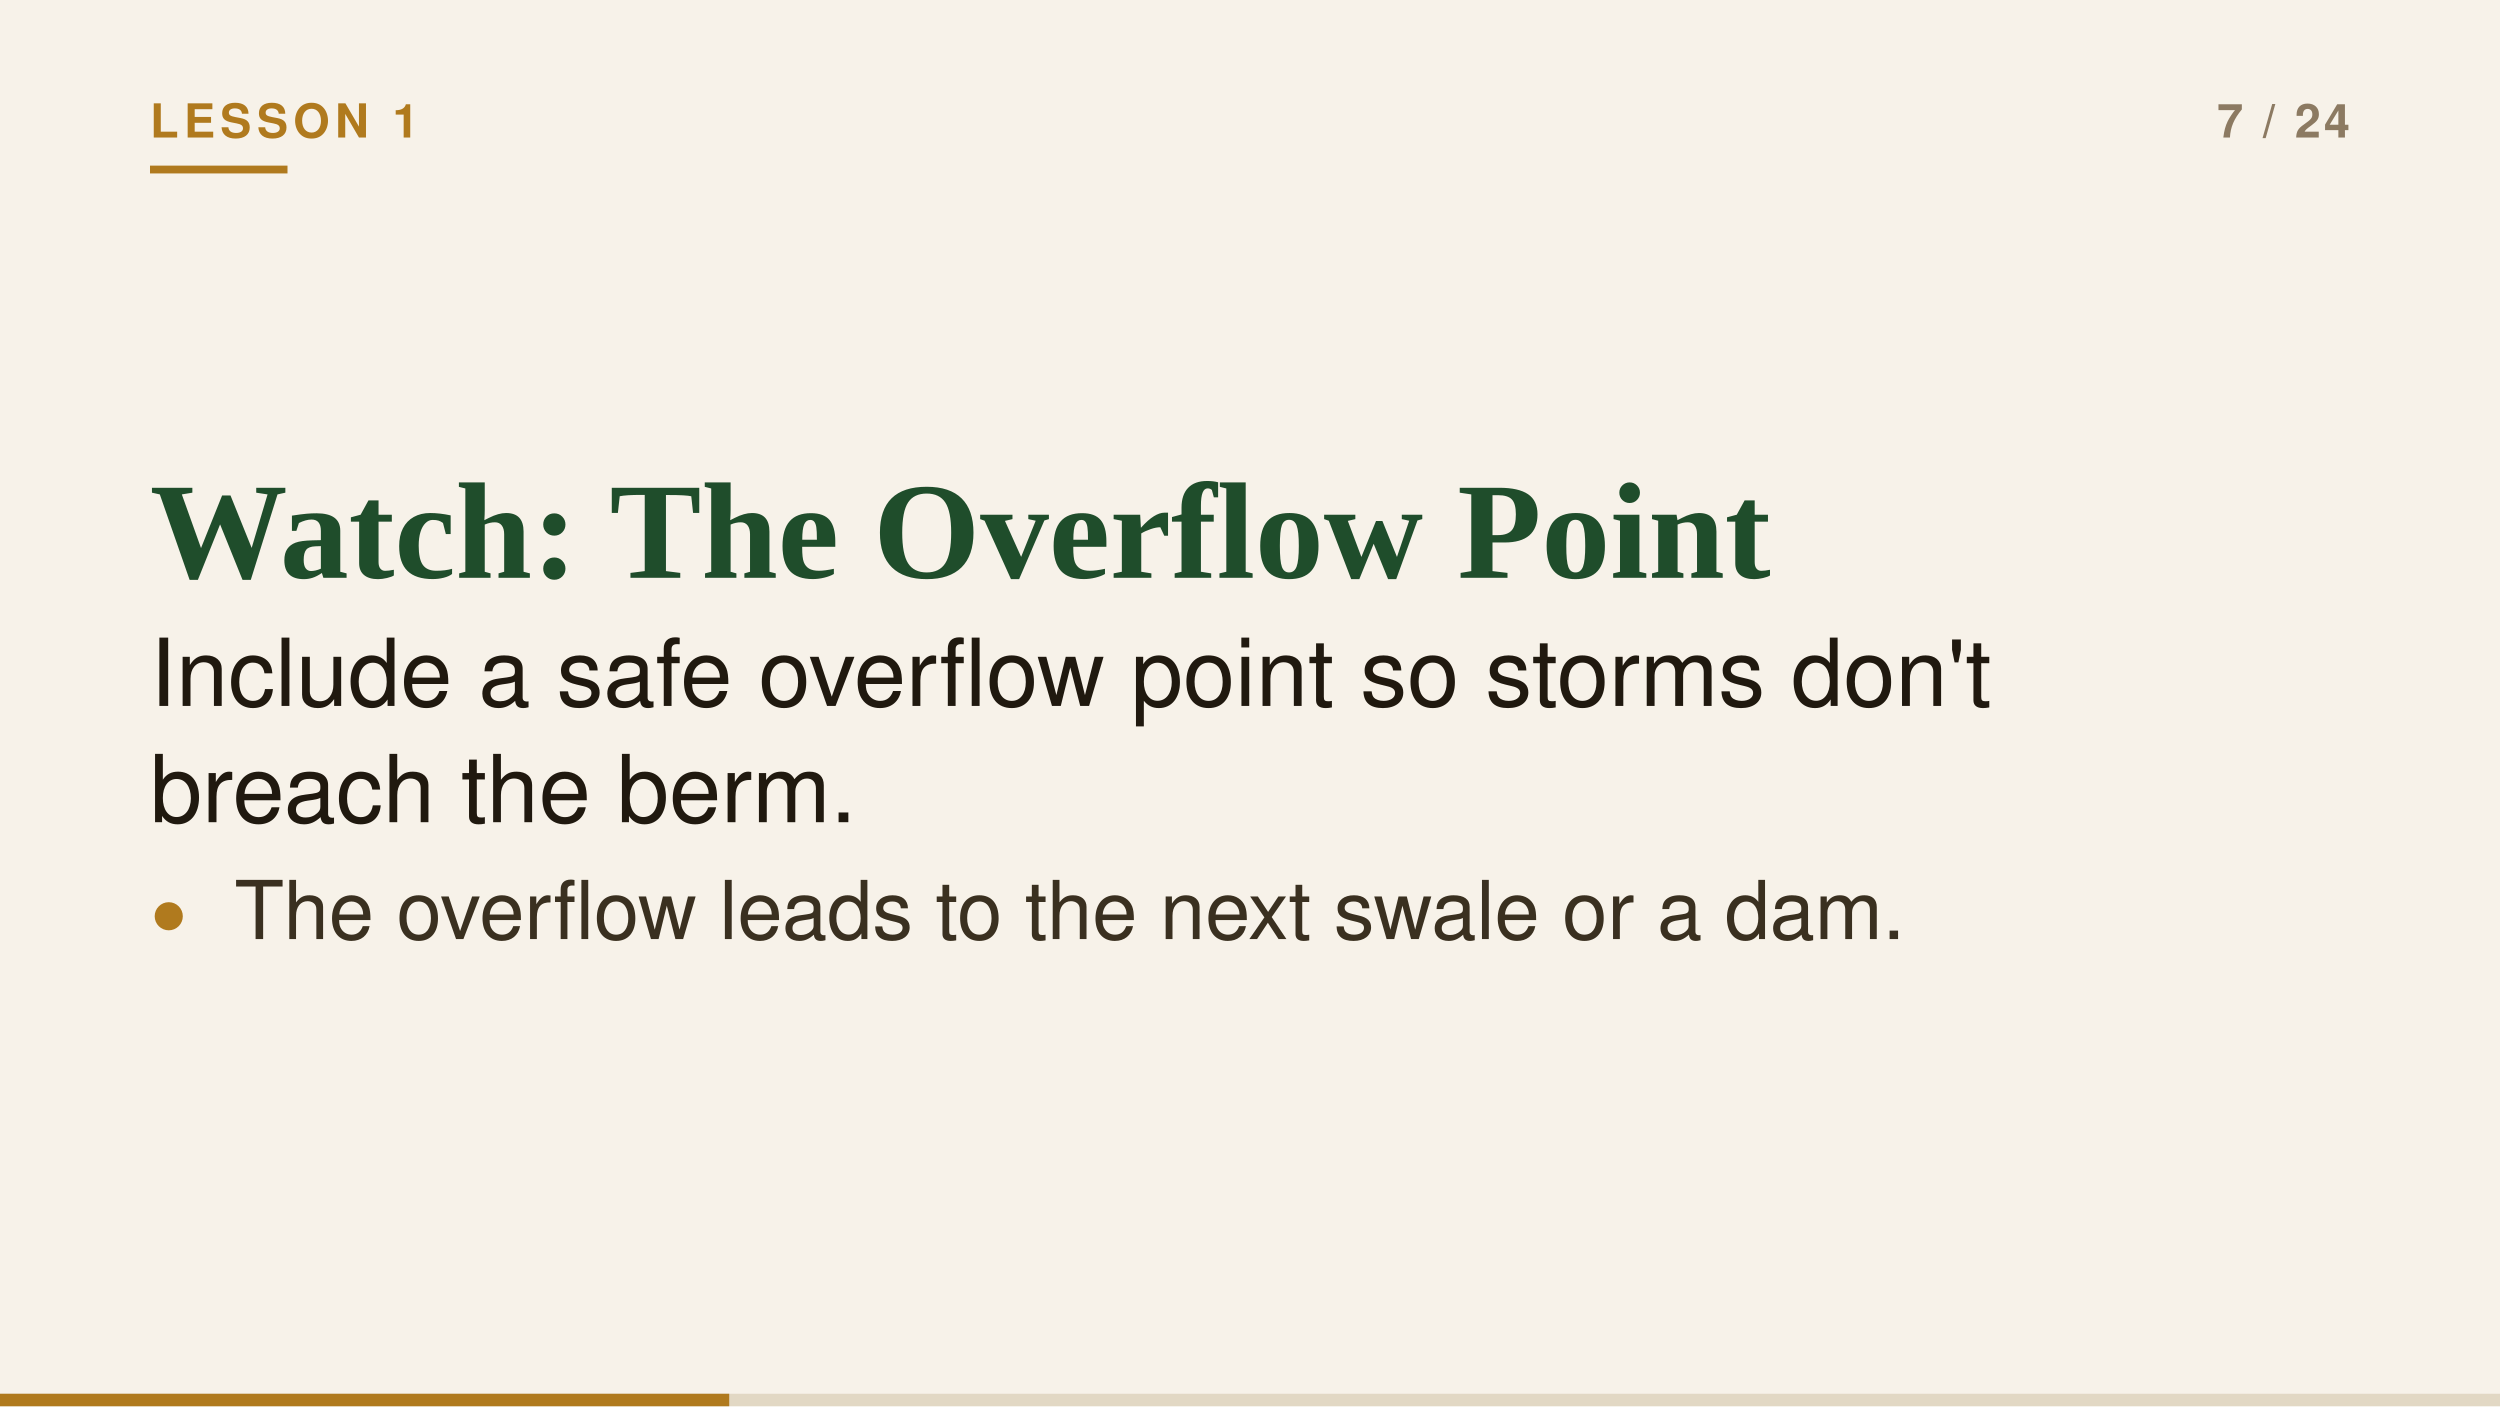
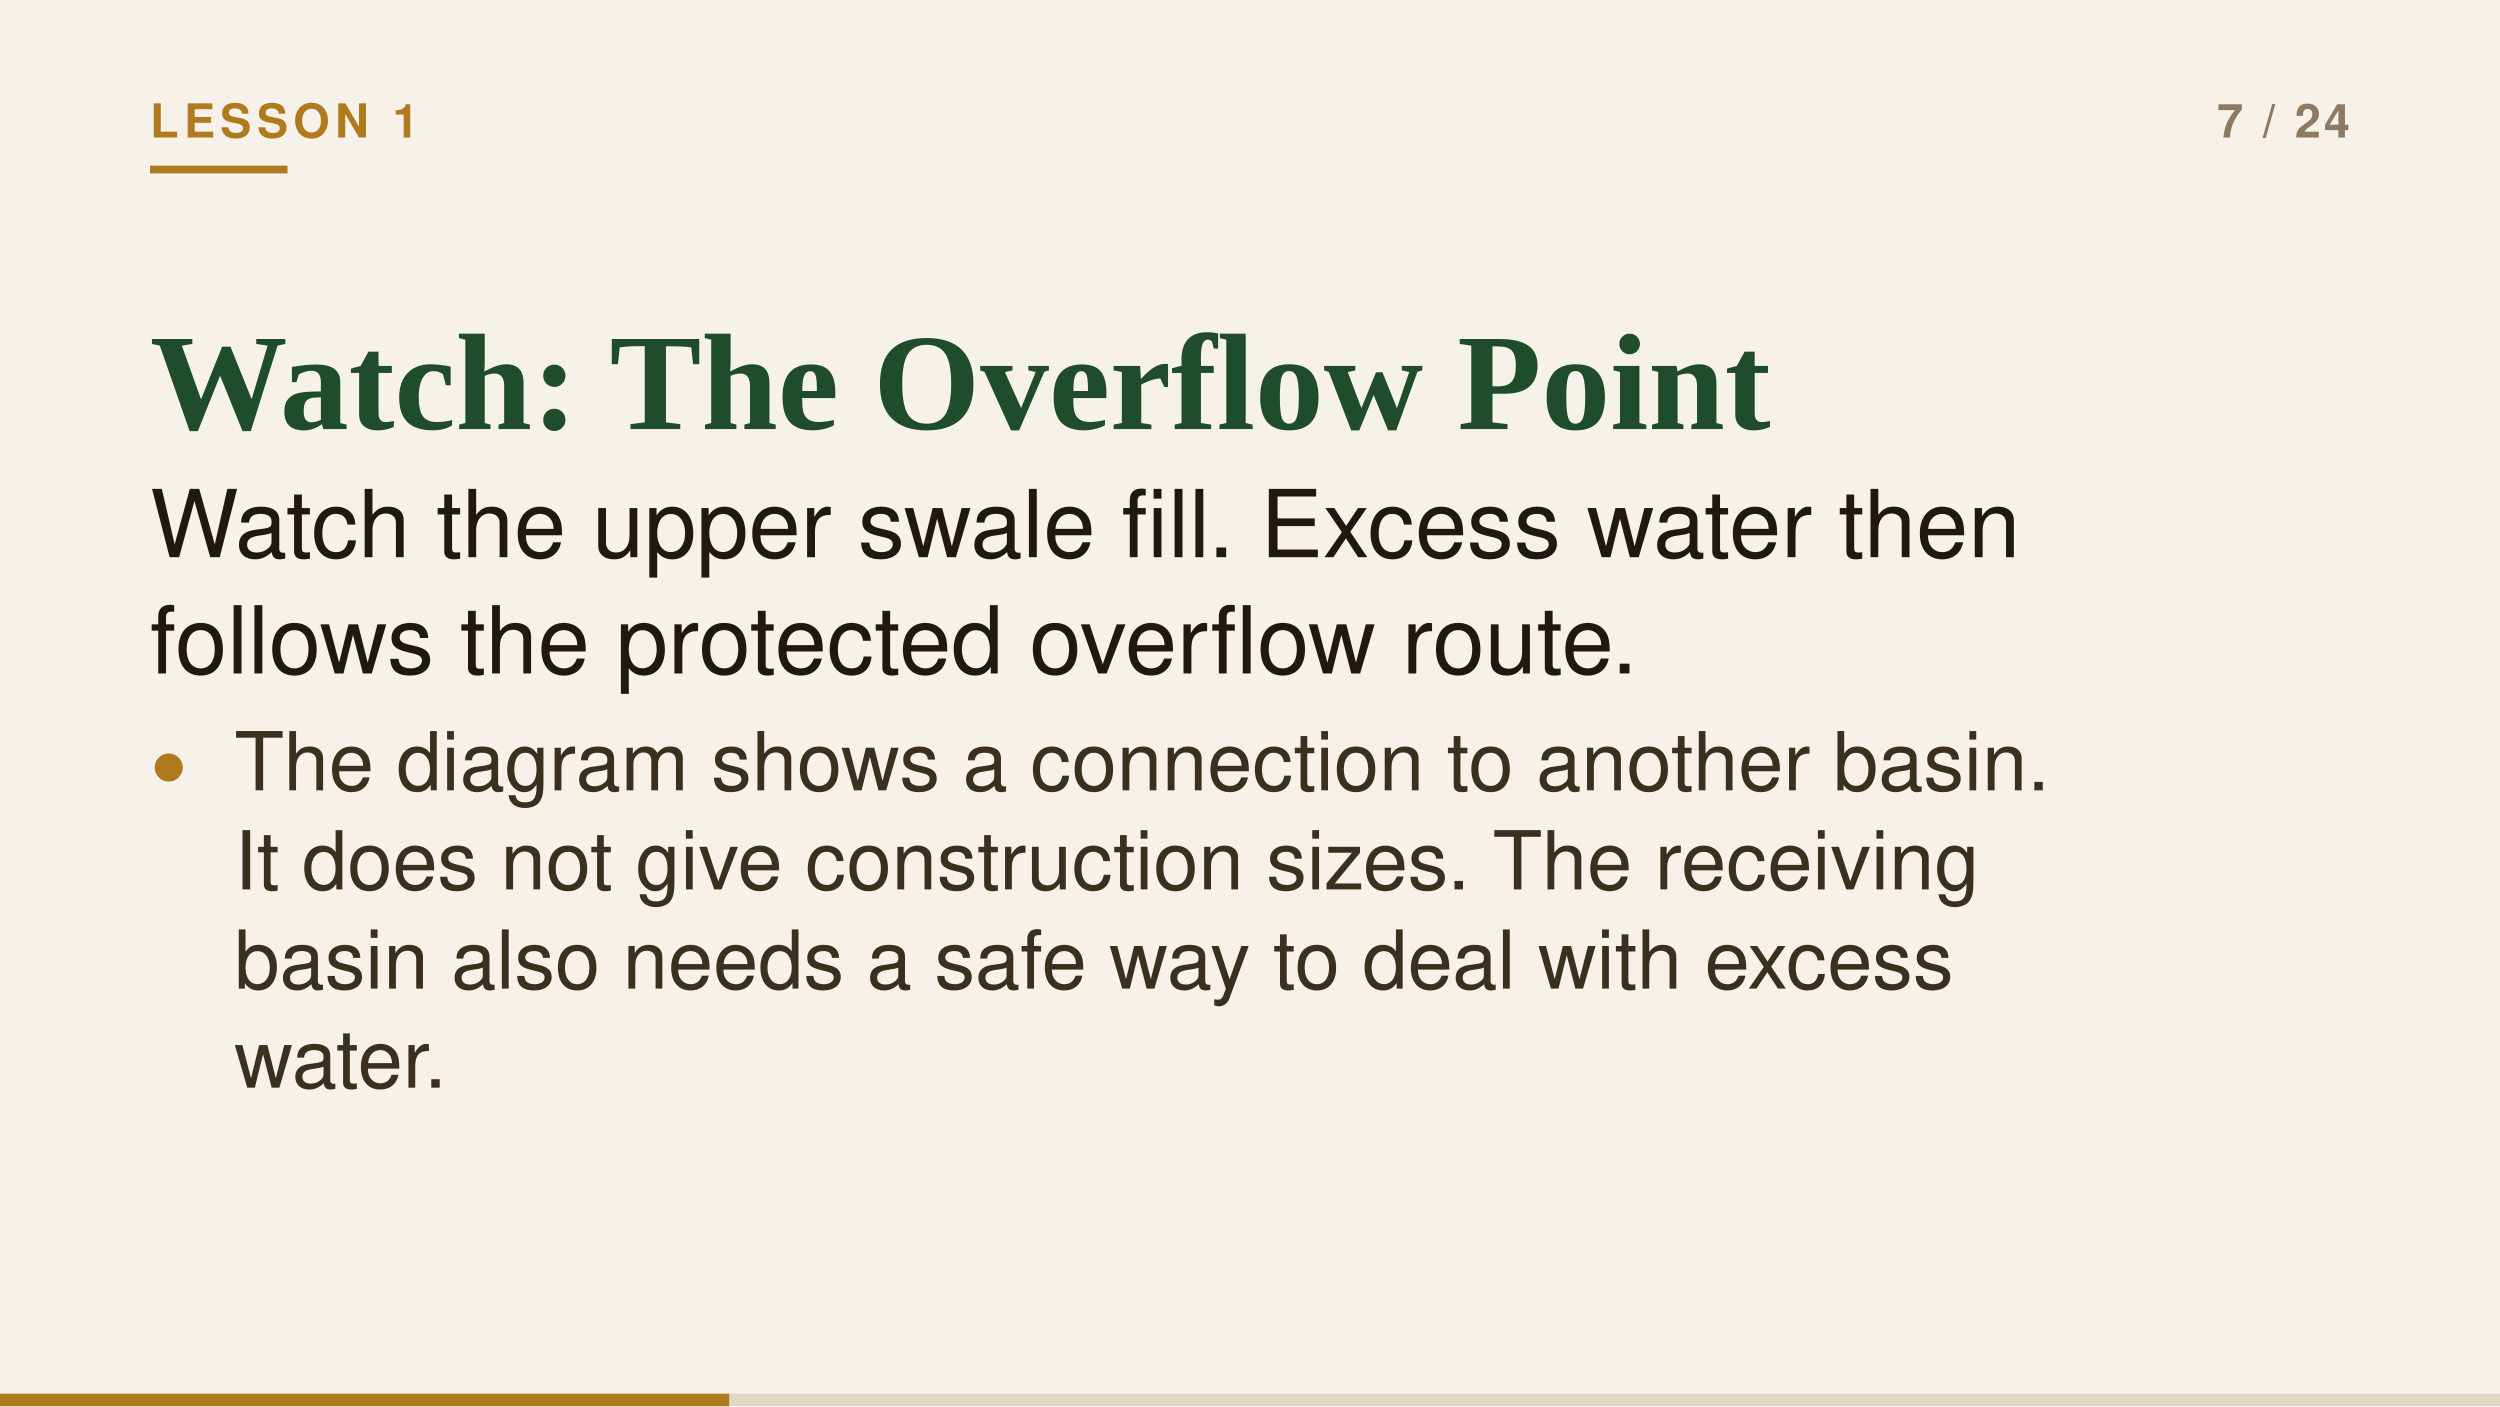
<svg xmlns="http://www.w3.org/2000/svg" viewBox="0 0 1600 900" width="1600" height="900">
  <style>.eye{font:700 30px 'Helvetica Neue',Helvetica,Arial,'Liberation Sans',sans-serif;letter-spacing:3.4px}.num{text-anchor:end;letter-spacing:2px}.hero{font:700 132px Georgia,'Iowan Old Style','Times New Roman',serif}.tag{font:italic 400 58px Georgia,'Iowan Old Style','Times New Roman',serif}.title{font-family:Georgia,'Iowan Old Style','Times New Roman',serif;font-weight:700}.lead{font-family:'Helvetica Neue',Helvetica,Arial,'Liberation Sans',sans-serif;font-weight:400}.point{font-family:'Helvetica Neue',Helvetica,Arial,'Liberation Sans',sans-serif;font-weight:400}.q{font:italic 400 46px Georgia,'Iowan Old Style','Times New Roman',serif}</style>
  <rect width="1600" height="900" fill="#F7F2E9" />
  <text class="eye" font-size="30" x="96" y="88" fill="#B07A1E">LESSON 1</text>
  <text class="eye num" x="1504" y="88" fill="#8C7A62">7 / 24</text>
  <rect x="96" y="106" width="88" height="5" fill="#B07A1E" />
  <text class="title" font-size="88" fill="#1F4D2B">
-     <tspan x="96" y="369.8">Watch: The Overflow Point</tspan>
+     <tspan x="96" y="274.6">Watch: The Overflow Point</tspan>
  </text>
  <text class="lead" font-size="60" fill="#20190F">
-     <tspan x="96" y="451.8">Include a safe overflow point so storms don't</tspan>
-     <tspan x="96" y="526.2">breach the berm.</tspan>
+     <tspan x="96" y="356.6">Watch the upper swale fill. Excess water then</tspan>
+     <tspan x="96" y="431">follows the protected overflow route.</tspan>
  </text>
-   <circle cx="108" cy="586.4" r="9" fill="#B07A1E" />
+   <circle cx="108" cy="491.2" r="9" fill="#B07A1E" />
  <text class="point" font-size="52" fill="#3A3020">
-     <tspan x="150" y="601">The overflow leads to the next swale or a dam.</tspan>
+     <tspan x="150" y="505.8">The diagram shows a connection to another basin.</tspan>
+     <tspan x="150" y="569.2">It does not give construction sizes. The receiving</tspan>
+     <tspan x="150" y="632.7">basin also needs a safe way to deal with excess</tspan>
+     <tspan x="150" y="696.1">water.</tspan>
  </text>
  <rect x="0" y="892" width="1600" height="8" fill="#E2D8C4" />
  <rect x="0" y="892" width="466.7" height="8" fill="#B07A1E" />
</svg>
